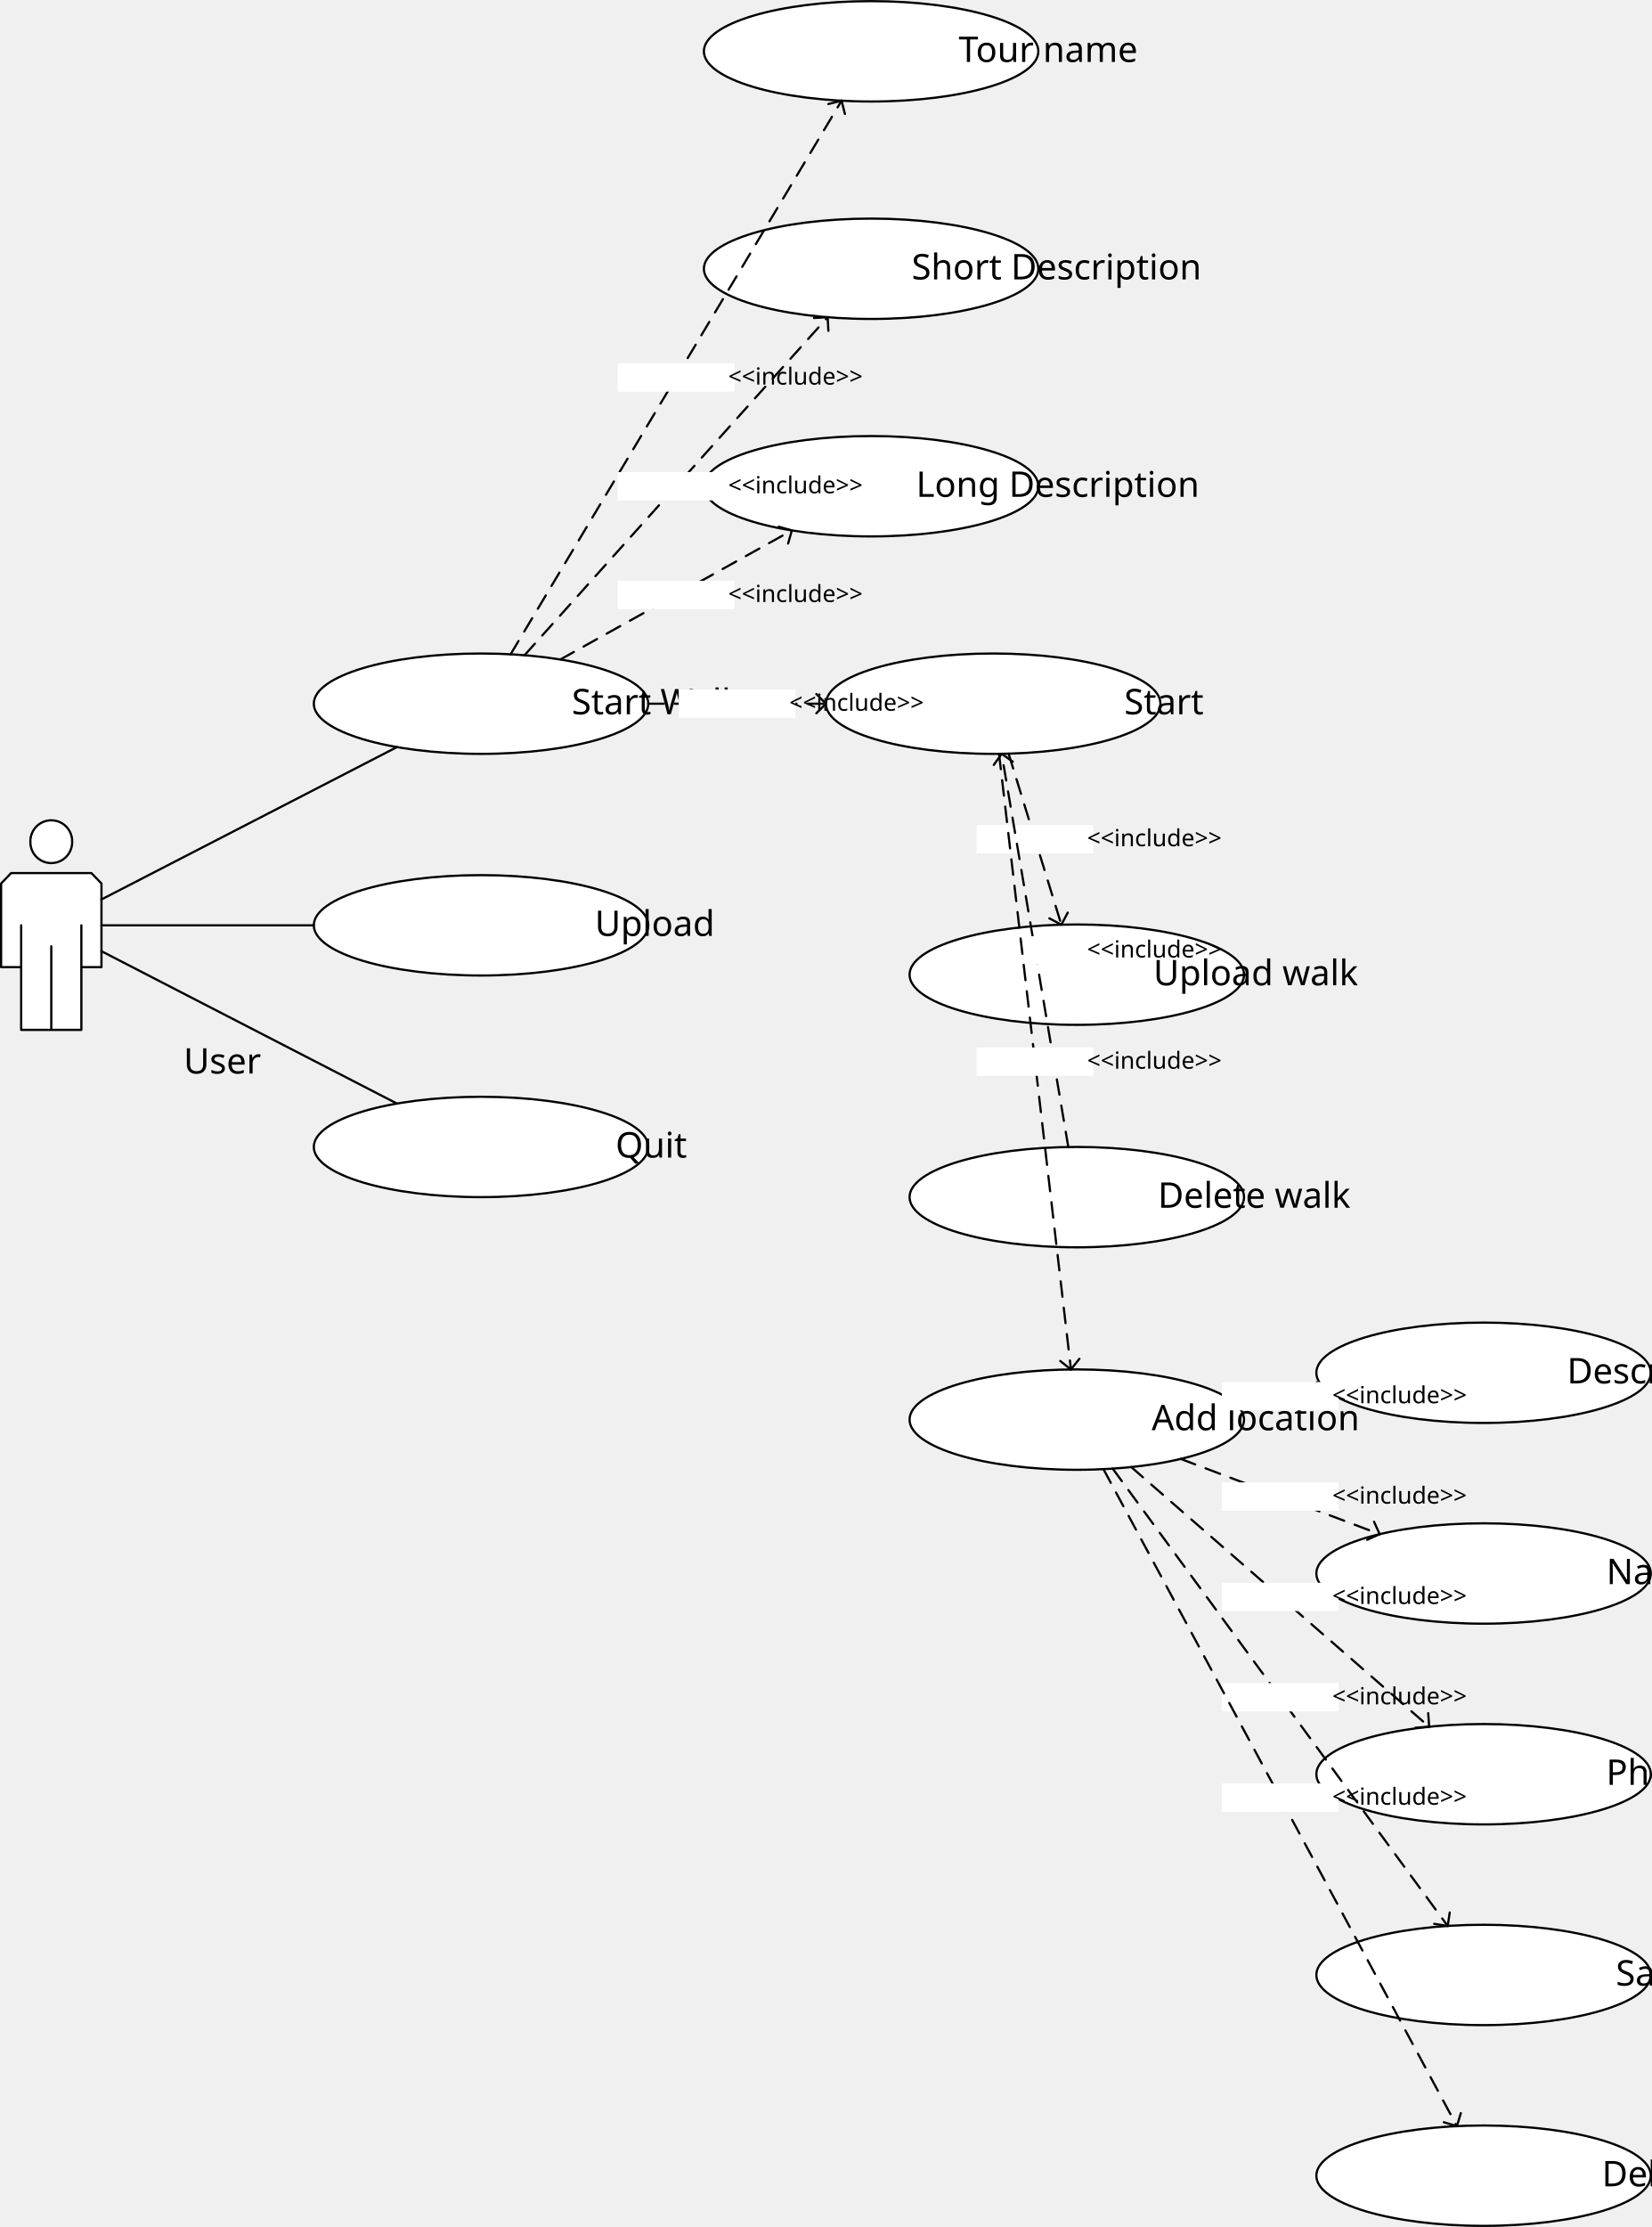
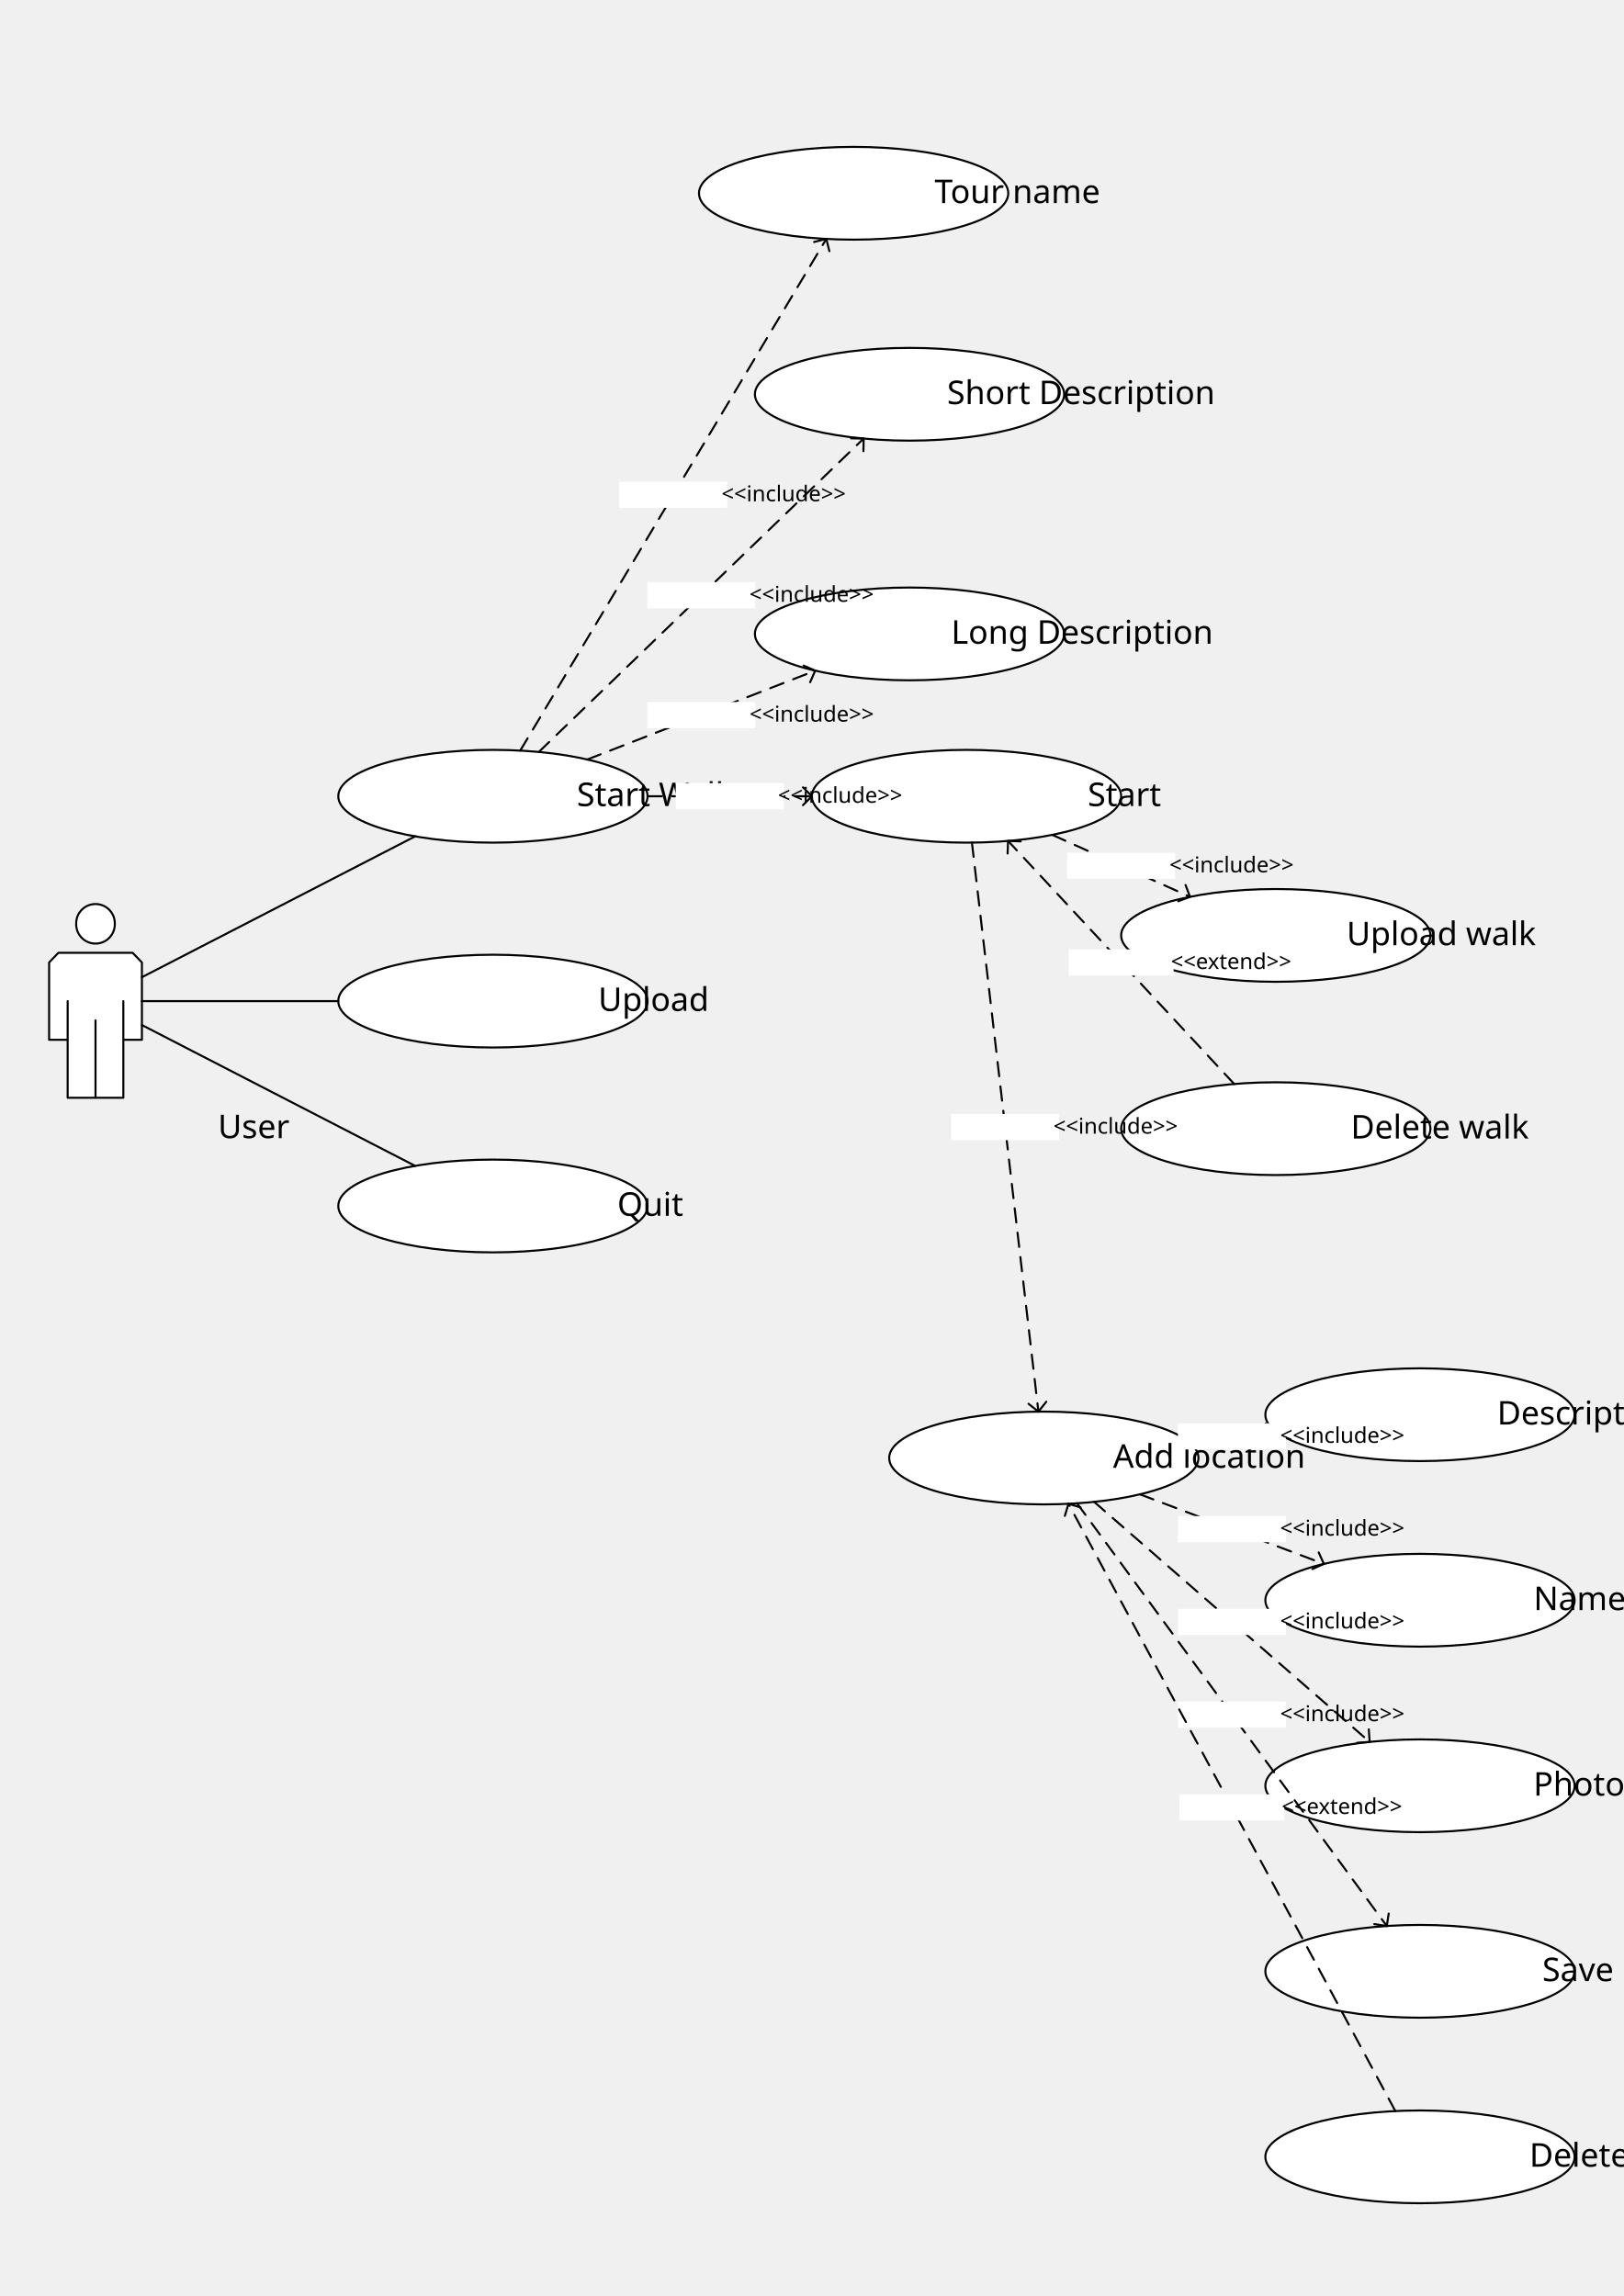
- <svg xmlns="http://www.w3.org/2000/svg" xmlns:ns1="http://schemas.microsoft.com/visio/2003/SVGExtensions/" xmlns:xlink="http://www.w3.org/1999/xlink" width="7.778in" height="10.483in" viewBox="0 0 560.026 754.766" xml:space="preserve" color-interpolation-filters="sRGB" class="st8">
-   <ns1:documentProperties ns1:langID="1033" ns1:metric="true" ns1:viewMarkup="false" />
+ <svg xmlns="http://www.w3.org/2000/svg" xmlns:ns1="http://schemas.microsoft.com/visio/2003/SVGExtensions/" xmlns:xlink="http://www.w3.org/1999/xlink" width="8.268in" height="11.693in" viewBox="0 0 595.276 841.89" xml:space="preserve" color-interpolation-filters="sRGB" class="st8">
+   <ns1:documentProperties ns1:langID="1033" ns1:metric="true" ns1:viewMarkup="false">
+     <ns1:userDefs>
+       <ns1:ud ns1:nameU="msvNoAutoConnect" ns1:prompt="" ns1:val="VT0(0):26" />
+     </ns1:userDefs>
+   </ns1:documentProperties>
  <style type="text/css">
	
		.st1 {fill:#ffffff;stroke:#000000;stroke-linecap:round;stroke-linejoin:round;stroke-width:0.75}
		.st2 {fill:#000000;font-family:Calibri;font-size:1em}
		.st3 {stroke:#000000;stroke-linecap:round;stroke-linejoin:round;stroke-width:0.75}
		.st4 {marker-end:url(#mrkr1-63);stroke:#000000;stroke-dasharray:5.25,3.75;stroke-linecap:round;stroke-linejoin:round;stroke-width:0.75}
		.st5 {fill:#000000;fill-opacity:1;stroke:#000000;stroke-opacity:1;stroke-width:0.229}
		.st6 {fill:#ffffff;stroke:none;stroke-linecap:butt;stroke-width:7.2}
		.st7 {fill:#000000;font-family:Calibri;font-size:0.667em}
		.st8 {fill:none;fill-rule:evenodd;font-size:12px;overflow:visible;stroke-linecap:square;stroke-miterlimit:3}
	
	</style>
  <defs id="Markers">
    <g id="lend1">
      <path d="M 1 -1 L 0 0 L 1 1 " style="stroke-linecap:round;stroke-linejoin:round;fill:none" />
    </g>
    <marker id="mrkr1-63" class="st5" ns1:arrowType="1" ns1:arrowSize="2" orient="auto" markerUnits="strokeWidth" overflow="visible">
      <use xlink:href="#lend1" transform="scale(-4.36,-4.36) " />
    </marker>
  </defs>
  <g ns1:mID="0" ns1:index="1" ns1:groupContext="foregroundPage">
    <ns1:pageProperties ns1:drawingScale="0.0393701" ns1:pageScale="0.0393701" ns1:drawingUnits="24" ns1:shadowOffsetX="8.50394" ns1:shadowOffsetY="-8.50394" />
    <ns1:layer ns1:name="Connector" ns1:index="0" />
-     <g id="shape1-1" ns1:mID="1" ns1:groupContext="shape" transform="translate(0.375,-405.729)">
-       <ns1:userDefs>
-         <ns1:ud ns1:nameU="visVersion" ns1:prompt="" ns1:val="VT0(15):26" />
-       </ns1:userDefs>
-       <ns1:textBlock ns1:margins="rect(4,4,4,4)" ns1:tabSpace="42.5197" />
-       <ns1:textRect cx="17.008" cy="765.968" width="33.27" height="22.404" />
-       <path d="M6.8 754.77 L6.8 719.33 L6.8 733.51 L0 733.51 L0 705.16 L3.4 701.62 L30.61 701.62 L34.02 705.16 L34.02 733.51        L27.21 733.51 L27.21 719.33 L27.21 754.77 L17.01 754.77 L17.01 726.42 L17.01 754.77 L6.8 754.77 ZM24.09        690.99 A7.087 7.087 -180 1 0 9.92 690.99 A7.087 7.087 -180 1 0 24.09 690.99 Z" class="st1" />
-       <text x="5.73" y="769.57" class="st2" ns1:langID="2057">
+     <g id="shape1-1" ns1:mID="1" ns1:groupContext="shape" transform="translate(18,-439.37)">
+       <ns1:userDefs>
+         <ns1:ud ns1:nameU="visVersion" ns1:prompt="" ns1:val="VT0(15):26" />
+       </ns1:userDefs>
+       <ns1:textBlock ns1:margins="rect(4,4,4,4)" ns1:tabSpace="42.5197" />
+       <ns1:textRect cx="17.008" cy="853.092" width="33.27" height="22.404" />
+       <path d="M6.8 841.89 L6.8 806.46 L6.8 820.63 L0 820.63 L0 792.28 L3.4 788.74 L30.61 788.74 L34.02 792.28 L34.02 820.63        L27.21 820.63 L27.21 806.46 L27.21 841.89 L17.01 841.89 L17.01 813.54 L17.01 841.89 L6.8 841.89 ZM24.09        778.11 A7.087 7.087 -180 1 0 9.92 778.11 A7.087 7.087 -180 1 0 24.09 778.11 Z" class="st1" />
+       <text x="5.73" y="856.69" class="st2" ns1:langID="2057">
        <ns1:paragraph ns1:horizAlign="1" />
        <ns1:tabList />User</text>
    </g>
-     <g id="shape2-4" ns1:mID="2" ns1:groupContext="shape" transform="translate(106.391,-499.273)">
-       <ns1:userDefs>
-         <ns1:ud ns1:nameU="visVersion" ns1:prompt="" ns1:val="VT0(15):26" />
-       </ns1:userDefs>
-       <ns1:textBlock ns1:margins="rect(4,4,4,4)" ns1:tabSpace="42.5197" />
-       <ns1:textRect cx="56.693" cy="737.758" width="113.39" height="34.016" />
-       <ellipse cx="56.693" cy="737.758" rx="56.693" ry="17.008" class="st1" />
-       <text x="31.28" y="741.36" class="st2" ns1:langID="2057">
+     <g id="shape2-4" ns1:mID="2" ns1:groupContext="shape" transform="translate(124.016,-532.913)">
+       <ns1:userDefs>
+         <ns1:ud ns1:nameU="visVersion" ns1:prompt="" ns1:val="VT0(15):26" />
+       </ns1:userDefs>
+       <ns1:textBlock ns1:margins="rect(4,4,4,4)" ns1:tabSpace="42.5197" />
+       <ns1:textRect cx="56.693" cy="824.882" width="113.39" height="34.016" />
+       <ellipse cx="56.693" cy="824.882" rx="56.693" ry="17.008" class="st1" />
+       <text x="31.28" y="828.48" class="st2" ns1:langID="2057">
        <ns1:paragraph ns1:horizAlign="1" />
        <ns1:tabList />Start Walk</text>
    </g>
-     <g id="shape3-7" ns1:mID="3" ns1:groupContext="shape" transform="translate(106.391,-424.155)">
-       <ns1:userDefs>
-         <ns1:ud ns1:nameU="visVersion" ns1:prompt="" ns1:val="VT0(15):26" />
-       </ns1:userDefs>
-       <ns1:textBlock ns1:margins="rect(4,4,4,4)" ns1:tabSpace="42.5197" />
-       <ns1:textRect cx="56.693" cy="737.758" width="113.39" height="34.016" />
-       <ellipse cx="56.693" cy="737.758" rx="56.693" ry="17.008" class="st1" />
-       <text x="39.12" y="741.36" class="st2" ns1:langID="2057">
+     <g id="shape3-7" ns1:mID="3" ns1:groupContext="shape" transform="translate(124.016,-457.795)">
+       <ns1:userDefs>
+         <ns1:ud ns1:nameU="visVersion" ns1:prompt="" ns1:val="VT0(15):26" />
+       </ns1:userDefs>
+       <ns1:textBlock ns1:margins="rect(4,4,4,4)" ns1:tabSpace="42.5197" />
+       <ns1:textRect cx="56.693" cy="824.882" width="113.39" height="34.016" />
+       <ellipse cx="56.693" cy="824.882" rx="56.693" ry="17.008" class="st1" />
+       <text x="39.12" y="828.48" class="st2" ns1:langID="2057">
        <ns1:paragraph ns1:horizAlign="1" />
        <ns1:tabList />Upload</text>
    </g>
-     <g id="shape4-10" ns1:mID="4" ns1:groupContext="shape" transform="translate(106.391,-349.036)">
-       <ns1:userDefs>
-         <ns1:ud ns1:nameU="visVersion" ns1:prompt="" ns1:val="VT0(15):26" />
-       </ns1:userDefs>
-       <ns1:textBlock ns1:margins="rect(4,4,4,4)" ns1:tabSpace="42.5197" />
-       <ns1:textRect cx="56.693" cy="737.758" width="113.39" height="34.016" />
-       <ellipse cx="56.693" cy="737.758" rx="56.693" ry="17.008" class="st1" />
-       <text x="46.12" y="741.36" class="st2" ns1:langID="2057">
+     <g id="shape4-10" ns1:mID="4" ns1:groupContext="shape" transform="translate(124.016,-382.677)">
+       <ns1:userDefs>
+         <ns1:ud ns1:nameU="visVersion" ns1:prompt="" ns1:val="VT0(15):26" />
+       </ns1:userDefs>
+       <ns1:textBlock ns1:margins="rect(4,4,4,4)" ns1:tabSpace="42.5197" />
+       <ns1:textRect cx="56.693" cy="824.882" width="113.39" height="34.016" />
+       <ellipse cx="56.693" cy="824.882" rx="56.693" ry="17.008" class="st1" />
+       <text x="46.12" y="828.48" class="st2" ns1:langID="2057">
        <ns1:paragraph ns1:horizAlign="1" />
        <ns1:tabList />Quit</text>
    </g>
-     <g id="shape5-13" ns1:mID="5" ns1:groupContext="shape" ns1:layerMember="0" transform="translate(34.3907,-449.931)">
-       <ns1:userDefs>
-         <ns1:ud ns1:nameU="visVersion" ns1:prompt="" ns1:val="VT0(15):26" />
-       </ns1:userDefs>
-       <path d="M0 754.77 L100.18 703.12" class="st3" />
-     </g>
-     <g id="shape6-16" ns1:mID="6" ns1:groupContext="shape" ns1:layerMember="0" transform="translate(34.3907,-434.076)">
-       <ns1:userDefs>
-         <ns1:ud ns1:nameU="visVersion" ns1:prompt="" ns1:val="VT0(15):26" />
-       </ns1:userDefs>
-       <path d="M0 747.68 L72 747.68" class="st3" />
-     </g>
-     <g id="shape7-19" ns1:mID="7" ns1:groupContext="shape" ns1:layerMember="0" transform="translate(34.3907,-432.394)">
-       <ns1:userDefs>
-         <ns1:ud ns1:nameU="visVersion" ns1:prompt="" ns1:val="VT0(15):26" />
-       </ns1:userDefs>
-       <path d="M0 754.77 L100.18 806.41" class="st3" />
-     </g>
-     <g id="shape8-22" ns1:mID="8" ns1:groupContext="shape" transform="translate(238.627,-720.375)">
-       <ns1:userDefs>
-         <ns1:ud ns1:nameU="visVersion" ns1:prompt="" ns1:val="VT0(15):26" />
-       </ns1:userDefs>
-       <ns1:textBlock ns1:margins="rect(4,4,4,4)" ns1:tabSpace="42.5197" />
-       <ns1:textRect cx="56.693" cy="737.758" width="113.39" height="34.016" />
-       <ellipse cx="56.693" cy="737.758" rx="56.693" ry="17.008" class="st1" />
-       <text x="30.2" y="741.36" class="st2" ns1:langID="2057">
+     <g id="shape5-13" ns1:mID="5" ns1:groupContext="shape" ns1:layerMember="0" transform="translate(52.0157,-483.572)">
+       <ns1:userDefs>
+         <ns1:ud ns1:nameU="visVersion" ns1:prompt="" ns1:val="VT0(15):26" />
+       </ns1:userDefs>
+       <path d="M0 841.89 L100.18 790.24" class="st3" />
+     </g>
+     <g id="shape6-16" ns1:mID="6" ns1:groupContext="shape" ns1:layerMember="0" transform="translate(52.0157,-467.717)">
+       <ns1:userDefs>
+         <ns1:ud ns1:nameU="visVersion" ns1:prompt="" ns1:val="VT0(15):26" />
+       </ns1:userDefs>
+       <path d="M0 834.8 L72 834.8" class="st3" />
+     </g>
+     <g id="shape7-19" ns1:mID="7" ns1:groupContext="shape" ns1:layerMember="0" transform="translate(52.0157,-466.034)">
+       <ns1:userDefs>
+         <ns1:ud ns1:nameU="visVersion" ns1:prompt="" ns1:val="VT0(15):26" />
+       </ns1:userDefs>
+       <path d="M0 841.89 L100.18 893.54" class="st3" />
+     </g>
+     <g id="shape8-22" ns1:mID="8" ns1:groupContext="shape" transform="translate(256.252,-754.016)">
+       <ns1:userDefs>
+         <ns1:ud ns1:nameU="visVersion" ns1:prompt="" ns1:val="VT0(15):26" />
+       </ns1:userDefs>
+       <ns1:textBlock ns1:margins="rect(4,4,4,4)" ns1:tabSpace="42.5197" />
+       <ns1:textRect cx="56.693" cy="824.882" width="113.39" height="34.016" />
+       <ellipse cx="56.693" cy="824.882" rx="56.693" ry="17.008" class="st1" />
+       <text x="30.2" y="828.48" class="st2" ns1:langID="2057">
        <ns1:paragraph ns1:horizAlign="1" />
        <ns1:tabList />Tour name</text>
    </g>
-     <g id="shape9-25" ns1:mID="9" ns1:groupContext="shape" transform="translate(238.627,-646.674)">
-       <ns1:userDefs>
-         <ns1:ud ns1:nameU="visVersion" ns1:prompt="" ns1:val="VT0(15):26" />
-       </ns1:userDefs>
-       <ns1:textBlock ns1:margins="rect(4,4,4,4)" ns1:tabSpace="42.5197" />
-       <ns1:textRect cx="56.693" cy="737.758" width="113.39" height="34.016" />
-       <ellipse cx="56.693" cy="737.758" rx="56.693" ry="17.008" class="st1" />
-       <text x="14.28" y="741.36" class="st2" ns1:langID="2057">
+     <g id="shape9-25" ns1:mID="9" ns1:groupContext="shape" transform="translate(276.751,-680.315)">
+       <ns1:userDefs>
+         <ns1:ud ns1:nameU="visVersion" ns1:prompt="" ns1:val="VT0(15):26" />
+       </ns1:userDefs>
+       <ns1:textBlock ns1:margins="rect(4,4,4,4)" ns1:tabSpace="42.5197" />
+       <ns1:textRect cx="56.693" cy="824.882" width="113.39" height="34.016" />
+       <ellipse cx="56.693" cy="824.882" rx="56.693" ry="17.008" class="st1" />
+       <text x="14.28" y="828.48" class="st2" ns1:langID="2057">
        <ns1:paragraph ns1:horizAlign="1" />
        <ns1:tabList />Short Description</text>
    </g>
-     <g id="shape10-28" ns1:mID="10" ns1:groupContext="shape" transform="translate(238.627,-572.973)">
-       <ns1:userDefs>
-         <ns1:ud ns1:nameU="visVersion" ns1:prompt="" ns1:val="VT0(15):26" />
-       </ns1:userDefs>
-       <ns1:textBlock ns1:margins="rect(4,4,4,4)" ns1:tabSpace="42.5197" />
-       <ns1:textRect cx="56.693" cy="737.758" width="113.39" height="34.016" />
-       <ellipse cx="56.693" cy="737.758" rx="56.693" ry="17.008" class="st1" />
-       <text x="15.79" y="741.36" class="st2" ns1:langID="2057">
+     <g id="shape10-28" ns1:mID="10" ns1:groupContext="shape" transform="translate(276.751,-592.441)">
+       <ns1:userDefs>
+         <ns1:ud ns1:nameU="visVersion" ns1:prompt="" ns1:val="VT0(15):26" />
+       </ns1:userDefs>
+       <ns1:textBlock ns1:margins="rect(4,4,4,4)" ns1:tabSpace="42.5197" />
+       <ns1:textRect cx="56.693" cy="824.882" width="113.39" height="34.016" />
+       <ellipse cx="56.693" cy="824.882" rx="56.693" ry="17.008" class="st1" />
+       <text x="15.79" y="828.48" class="st2" ns1:langID="2057">
        <ns1:paragraph ns1:horizAlign="1" />
        <ns1:tabList />Long Description</text>
    </g>
-     <g id="shape11-31" ns1:mID="11" ns1:groupContext="shape" transform="translate(280.013,-499.273)">
-       <ns1:userDefs>
-         <ns1:ud ns1:nameU="visVersion" ns1:prompt="" ns1:val="VT0(15):26" />
-       </ns1:userDefs>
-       <ns1:textBlock ns1:margins="rect(4,4,4,4)" ns1:tabSpace="42.5197" />
-       <ns1:textRect cx="56.693" cy="737.758" width="113.39" height="34.016" />
-       <ellipse cx="56.693" cy="737.758" rx="56.693" ry="17.008" class="st1" />
-       <text x="44.95" y="741.36" class="st2" ns1:langID="2057">
+     <g id="shape11-31" ns1:mID="11" ns1:groupContext="shape" transform="translate(297.638,-532.913)">
+       <ns1:userDefs>
+         <ns1:ud ns1:nameU="visVersion" ns1:prompt="" ns1:val="VT0(15):26" />
+       </ns1:userDefs>
+       <ns1:textBlock ns1:margins="rect(4,4,4,4)" ns1:tabSpace="42.5197" />
+       <ns1:textRect cx="56.693" cy="824.882" width="113.39" height="34.016" />
+       <ellipse cx="56.693" cy="824.882" rx="56.693" ry="17.008" class="st1" />
+       <text x="44.95" y="828.48" class="st2" ns1:langID="2057">
        <ns1:paragraph ns1:horizAlign="1" />
        <ns1:tabList />Start</text>
    </g>
-     <g id="shape12-34" ns1:mID="12" ns1:groupContext="shape" transform="translate(308.359,-407.43)">
-       <ns1:userDefs>
-         <ns1:ud ns1:nameU="visVersion" ns1:prompt="" ns1:val="VT0(15):26" />
-       </ns1:userDefs>
-       <ns1:textBlock ns1:margins="rect(4,4,4,4)" ns1:tabSpace="42.5197" />
-       <ns1:textRect cx="56.693" cy="737.758" width="113.39" height="34.016" />
-       <ellipse cx="56.693" cy="737.758" rx="56.693" ry="17.008" class="st1" />
-       <text x="26.5" y="741.36" class="st2" ns1:langID="2057">
+     <g id="shape12-34" ns1:mID="12" ns1:groupContext="shape" transform="translate(411.024,-481.89)">
+       <ns1:userDefs>
+         <ns1:ud ns1:nameU="visVersion" ns1:prompt="" ns1:val="VT0(15):26" />
+       </ns1:userDefs>
+       <ns1:textBlock ns1:margins="rect(4,4,4,4)" ns1:tabSpace="42.5197" />
+       <ns1:textRect cx="56.693" cy="824.882" width="113.39" height="34.016" />
+       <ellipse cx="56.693" cy="824.882" rx="56.693" ry="17.008" class="st1" />
+       <text x="26.5" y="828.48" class="st2" ns1:langID="2057">
        <ns1:paragraph ns1:horizAlign="1" />
        <ns1:tabList />Upload walk</text>
    </g>
-     <g id="shape13-37" ns1:mID="13" ns1:groupContext="shape" transform="translate(308.359,-332.029)">
-       <ns1:userDefs>
-         <ns1:ud ns1:nameU="visVersion" ns1:prompt="" ns1:val="VT0(15):26" />
-       </ns1:userDefs>
-       <ns1:textBlock ns1:margins="rect(4,4,4,4)" ns1:tabSpace="42.5197" />
-       <ns1:textRect cx="56.693" cy="737.758" width="113.39" height="34.016" />
-       <ellipse cx="56.693" cy="737.758" rx="56.693" ry="17.008" class="st1" />
-       <text x="28.03" y="741.36" class="st2" ns1:langID="2057">
+     <g id="shape13-37" ns1:mID="13" ns1:groupContext="shape" transform="translate(411.024,-411.024)">
+       <ns1:userDefs>
+         <ns1:ud ns1:nameU="visVersion" ns1:prompt="" ns1:val="VT0(15):26" />
+       </ns1:userDefs>
+       <ns1:textBlock ns1:margins="rect(4,4,4,4)" ns1:tabSpace="42.5197" />
+       <ns1:textRect cx="56.693" cy="824.882" width="113.39" height="34.016" />
+       <ellipse cx="56.693" cy="824.882" rx="56.693" ry="17.008" class="st1" />
+       <text x="28.03" y="828.48" class="st2" ns1:langID="2057">
        <ns1:paragraph ns1:horizAlign="1" />
        <ns1:tabList />Delete walk</text>
    </g>
-     <g id="shape14-40" ns1:mID="14" ns1:groupContext="shape" transform="translate(308.359,-256.627)">
-       <ns1:userDefs>
-         <ns1:ud ns1:nameU="visVersion" ns1:prompt="" ns1:val="VT0(15):26" />
-       </ns1:userDefs>
-       <ns1:textBlock ns1:margins="rect(4,4,4,4)" ns1:tabSpace="42.5197" />
-       <ns1:textRect cx="56.693" cy="737.758" width="113.39" height="34.016" />
-       <ellipse cx="56.693" cy="737.758" rx="56.693" ry="17.008" class="st1" />
-       <text x="25.9" y="741.36" class="st2" ns1:langID="2057">
+     <g id="shape14-40" ns1:mID="14" ns1:groupContext="shape" transform="translate(325.984,-290.268)">
+       <ns1:userDefs>
+         <ns1:ud ns1:nameU="visVersion" ns1:prompt="" ns1:val="VT0(15):26" />
+       </ns1:userDefs>
+       <ns1:textBlock ns1:margins="rect(4,4,4,4)" ns1:tabSpace="42.5197" />
+       <ns1:textRect cx="56.693" cy="824.882" width="113.39" height="34.016" />
+       <ellipse cx="56.693" cy="824.882" rx="56.693" ry="17.008" class="st1" />
+       <text x="25.9" y="828.48" class="st2" ns1:langID="2057">
        <ns1:paragraph ns1:horizAlign="1" />
        <ns1:tabList />Add location</text>
    </g>
-     <g id="shape15-43" ns1:mID="15" ns1:groupContext="shape" transform="translate(446.265,-204.469)">
-       <ns1:userDefs>
-         <ns1:ud ns1:nameU="visVersion" ns1:prompt="" ns1:val="VT0(15):26" />
-       </ns1:userDefs>
-       <ns1:textBlock ns1:margins="rect(4,4,4,4)" ns1:tabSpace="42.5197" />
-       <ns1:textRect cx="56.693" cy="737.758" width="113.39" height="34.016" />
-       <ellipse cx="56.693" cy="737.758" rx="56.693" ry="17.008" class="st1" />
-       <text x="42.17" y="741.36" class="st2" ns1:langID="2057">
+     <g id="shape15-43" ns1:mID="15" ns1:groupContext="shape" transform="translate(463.89,-238.11)">
+       <ns1:userDefs>
+         <ns1:ud ns1:nameU="visVersion" ns1:prompt="" ns1:val="VT0(15):26" />
+       </ns1:userDefs>
+       <ns1:textBlock ns1:margins="rect(4,4,4,4)" ns1:tabSpace="42.5197" />
+       <ns1:textRect cx="56.693" cy="824.882" width="113.39" height="34.016" />
+       <ellipse cx="56.693" cy="824.882" rx="56.693" ry="17.008" class="st1" />
+       <text x="42.17" y="828.48" class="st2" ns1:langID="2057">
        <ns1:paragraph ns1:horizAlign="1" />
        <ns1:tabList />Name</text>
    </g>
-     <g id="shape16-46" ns1:mID="16" ns1:groupContext="shape" transform="translate(446.265,-136.438)">
-       <ns1:userDefs>
-         <ns1:ud ns1:nameU="visVersion" ns1:prompt="" ns1:val="VT0(15):26" />
-       </ns1:userDefs>
-       <ns1:textBlock ns1:margins="rect(4,4,4,4)" ns1:tabSpace="42.5197" />
-       <ns1:textRect cx="56.693" cy="737.758" width="113.39" height="34.016" />
-       <ellipse cx="56.693" cy="737.758" rx="56.693" ry="17.008" class="st1" />
-       <text x="42.1" y="741.36" class="st2" ns1:langID="2057">
+     <g id="shape16-46" ns1:mID="16" ns1:groupContext="shape" transform="translate(463.89,-170.079)">
+       <ns1:userDefs>
+         <ns1:ud ns1:nameU="visVersion" ns1:prompt="" ns1:val="VT0(15):26" />
+       </ns1:userDefs>
+       <ns1:textBlock ns1:margins="rect(4,4,4,4)" ns1:tabSpace="42.5197" />
+       <ns1:textRect cx="56.693" cy="824.882" width="113.39" height="34.016" />
+       <ellipse cx="56.693" cy="824.882" rx="56.693" ry="17.008" class="st1" />
+       <text x="42.1" y="828.48" class="st2" ns1:langID="2057">
        <ns1:paragraph ns1:horizAlign="1" />
        <ns1:tabList />Photo</text>
    </g>
-     <g id="shape17-49" ns1:mID="17" ns1:groupContext="shape" transform="translate(446.265,-68.4065)">
-       <ns1:userDefs>
-         <ns1:ud ns1:nameU="visVersion" ns1:prompt="" ns1:val="VT0(15):26" />
-       </ns1:userDefs>
-       <ns1:textBlock ns1:margins="rect(4,4,4,4)" ns1:tabSpace="42.5197" />
-       <ns1:textRect cx="56.693" cy="737.758" width="113.39" height="34.016" />
-       <ellipse cx="56.693" cy="737.758" rx="56.693" ry="17.008" class="st1" />
-       <text x="45.37" y="741.36" class="st2" ns1:langID="2057">
+     <g id="shape17-49" ns1:mID="17" ns1:groupContext="shape" transform="translate(463.89,-102.047)">
+       <ns1:userDefs>
+         <ns1:ud ns1:nameU="visVersion" ns1:prompt="" ns1:val="VT0(15):26" />
+       </ns1:userDefs>
+       <ns1:textBlock ns1:margins="rect(4,4,4,4)" ns1:tabSpace="42.5197" />
+       <ns1:textRect cx="56.693" cy="824.882" width="113.39" height="34.016" />
+       <ellipse cx="56.693" cy="824.882" rx="56.693" ry="17.008" class="st1" />
+       <text x="45.37" y="828.48" class="st2" ns1:langID="2057">
        <ns1:paragraph ns1:horizAlign="1" />
        <ns1:tabList />Save</text>
    </g>
-     <g id="shape18-52" ns1:mID="18" ns1:groupContext="shape" transform="translate(446.265,-0.375)">
-       <ns1:userDefs>
-         <ns1:ud ns1:nameU="visVersion" ns1:prompt="" ns1:val="VT0(15):26" />
-       </ns1:userDefs>
-       <ns1:textBlock ns1:margins="rect(4,4,4,4)" ns1:tabSpace="42.5197" />
-       <ns1:textRect cx="56.693" cy="737.758" width="113.39" height="34.016" />
-       <ellipse cx="56.693" cy="737.758" rx="56.693" ry="17.008" class="st1" />
-       <text x="40.66" y="741.36" class="st2" ns1:langID="2057">
+     <g id="shape18-52" ns1:mID="18" ns1:groupContext="shape" transform="translate(463.89,-34.0157)">
+       <ns1:userDefs>
+         <ns1:ud ns1:nameU="visVersion" ns1:prompt="" ns1:val="VT0(15):26" />
+       </ns1:userDefs>
+       <ns1:textBlock ns1:margins="rect(4,4,4,4)" ns1:tabSpace="42.5197" />
+       <ns1:textRect cx="56.693" cy="824.882" width="113.39" height="34.016" />
+       <ellipse cx="56.693" cy="824.882" rx="56.693" ry="17.008" class="st1" />
+       <text x="40.66" y="828.48" class="st2" ns1:langID="2057">
        <ns1:paragraph ns1:horizAlign="1" />
        <ns1:tabList />Delete</text>
    </g>
-     <g id="shape19-55" ns1:mID="19" ns1:groupContext="shape" transform="translate(446.265,-272.501)">
-       <ns1:userDefs>
-         <ns1:ud ns1:nameU="visVersion" ns1:prompt="" ns1:val="VT0(15):26" />
-       </ns1:userDefs>
-       <ns1:textBlock ns1:margins="rect(4,4,4,4)" ns1:tabSpace="42.5197" />
-       <ns1:textRect cx="56.693" cy="737.758" width="113.39" height="34.016" />
-       <ellipse cx="56.693" cy="737.758" rx="56.693" ry="17.008" class="st1" />
-       <text x="28.81" y="741.36" class="st2" ns1:langID="2057">
+     <g id="shape19-55" ns1:mID="19" ns1:groupContext="shape" transform="translate(463.89,-306.142)">
+       <ns1:userDefs>
+         <ns1:ud ns1:nameU="visVersion" ns1:prompt="" ns1:val="VT0(15):26" />
+       </ns1:userDefs>
+       <ns1:textBlock ns1:margins="rect(4,4,4,4)" ns1:tabSpace="42.5197" />
+       <ns1:textRect cx="56.693" cy="824.882" width="113.39" height="34.016" />
+       <ellipse cx="56.693" cy="824.882" rx="56.693" ry="17.008" class="st1" />
+       <text x="28.81" y="828.48" class="st2" ns1:langID="2057">
        <ns1:paragraph ns1:horizAlign="1" />
        <ns1:tabList />Description</text>
    </g>
-     <g id="shape21-58" ns1:mID="21" ns1:groupContext="shape" ns1:layerMember="0" transform="translate(173.096,-533.021)">
-       <ns1:userDefs>
-         <ns1:ud ns1:nameU="visVersion" ns1:prompt="" ns1:val="VT0(15):26" />
-       </ns1:userDefs>
-       <ns1:textBlock ns1:margins="rect(4,4,4,4)" ns1:tabSpace="42.5197" />
-       <ns1:textRect cx="56.106" cy="660.955" width="49.4" height="17.604" />
-       <path d="M0 754.77 L112.21 567.14" class="st4" />
-       <rect ns1:rectContext="textBkgnd" x="36.315" y="656.155" width="39.582" height="9.6" class="st6" />
-       <text x="36.32" y="663.36" class="st7" ns1:langID="1033">
-         <ns1:paragraph ns1:horizAlign="1" />
-         <ns1:tabList />&lt;&lt;include&gt;&gt;</text>
-     </g>
-     <g id="shape24-66" ns1:mID="24" ns1:groupContext="shape" ns1:layerMember="0" transform="translate(177.817,-532.704)">
-       <ns1:userDefs>
-         <ns1:ud ns1:nameU="visVersion" ns1:prompt="" ns1:val="VT0(15):26" />
-       </ns1:userDefs>
-       <ns1:textBlock ns1:margins="rect(4,4,4,4)" ns1:tabSpace="42.5197" />
-       <ns1:textRect cx="51.384" cy="697.488" width="49.4" height="17.604" />
-       <path d="M0 754.77 L102.77 640.21" class="st4" />
-       <rect ns1:rectContext="textBkgnd" x="31.594" y="692.689" width="39.582" height="9.6" class="st6" />
-       <text x="31.59" y="699.89" class="st7" ns1:langID="1033">
-         <ns1:paragraph ns1:horizAlign="1" />
-         <ns1:tabList />&lt;&lt;include&gt;&gt;</text>
-     </g>
-     <g id="shape25-73" ns1:mID="25" ns1:groupContext="shape" ns1:layerMember="0" transform="translate(189.954,-531.257)">
-       <ns1:userDefs>
-         <ns1:ud ns1:nameU="visVersion" ns1:prompt="" ns1:val="VT0(15):26" />
-       </ns1:userDefs>
-       <ns1:textBlock ns1:margins="rect(4,4,4,4)" ns1:tabSpace="42.5197" />
-       <ns1:textRect cx="39.248" cy="732.891" width="49.4" height="17.604" />
-       <path d="M0 754.77 L78.49 711.02" class="st4" />
-       <rect ns1:rectContext="textBkgnd" x="19.457" y="728.092" width="39.582" height="9.6" class="st6" />
-       <text x="19.46" y="735.29" class="st7" ns1:langID="1033">
-         <ns1:paragraph ns1:horizAlign="1" />
-         <ns1:tabList />&lt;&lt;include&gt;&gt;</text>
-     </g>
-     <g id="shape26-80" ns1:mID="26" ns1:groupContext="shape" ns1:layerMember="0" transform="translate(219.777,-509.194)">
-       <ns1:userDefs>
-         <ns1:ud ns1:nameU="visVersion" ns1:prompt="" ns1:val="VT0(15):26" />
-       </ns1:userDefs>
-       <ns1:textBlock ns1:margins="rect(4,4,4,4)" ns1:tabSpace="42.5197" />
-       <ns1:textRect cx="30.118" cy="747.679" width="49.4" height="17.604" />
-       <path d="M0 747.68 L60.24 747.68" class="st4" />
-       <rect ns1:rectContext="textBkgnd" x="10.327" y="742.879" width="39.582" height="9.6" class="st6" />
-       <text x="10.33" y="750.08" class="st7" ns1:langID="1033">
-         <ns1:paragraph ns1:horizAlign="1" />
-         <ns1:tabList />&lt;&lt;include&gt;&gt;</text>
-     </g>
-     <g id="shape27-87" ns1:mID="27" ns1:groupContext="shape" ns1:layerMember="0" transform="translate(341.933,-499.345)">
-       <ns1:userDefs>
-         <ns1:ud ns1:nameU="visVersion" ns1:prompt="" ns1:val="VT0(15):26" />
-       </ns1:userDefs>
-       <ns1:textBlock ns1:margins="rect(4,4,4,4)" ns1:tabSpace="42.5197" />
-       <ns1:textRect cx="8.946" cy="783.752" width="49.4" height="17.604" />
-       <path d="M0 754.77 L17.89 812.74" class="st4" />
-       <rect ns1:rectContext="textBkgnd" x="-10.845" y="778.952" width="39.582" height="9.6" class="st6" />
-       <text x="-10.84" y="786.15" class="st7" ns1:langID="1033">
-         <ns1:paragraph ns1:horizAlign="1" />
-         <ns1:tabList />&lt;&lt;include&gt;&gt;</text>
-     </g>
-     <g id="shape28-94" ns1:mID="28" ns1:groupContext="shape" ns1:layerMember="0" transform="translate(362.173,-366.022)">
-       <ns1:userDefs>
-         <ns1:ud ns1:nameU="visVersion" ns1:prompt="" ns1:val="VT0(15):26" />
-       </ns1:userDefs>
-       <ns1:textBlock ns1:margins="rect(4,4,4,4)" ns1:tabSpace="42.5197" />
-       <ns1:textRect cx="-11.294" cy="688.13" width="49.4" height="17.604" />
-       <path d="M0 754.77 L-22.59 621.49" class="st4" />
-       <rect ns1:rectContext="textBkgnd" x="-31.085" y="683.33" width="39.582" height="9.6" class="st6" />
-       <text x="-31.09" y="690.53" class="st7" ns1:langID="1033">
-         <ns1:paragraph ns1:horizAlign="1" />
-         <ns1:tabList />&lt;&lt;include&gt;&gt;</text>
-     </g>
-     <g id="shape29-101" ns1:mID="29" ns1:groupContext="shape" ns1:layerMember="0" transform="translate(338.691,-499.283)">
-       <ns1:userDefs>
-         <ns1:ud ns1:nameU="visVersion" ns1:prompt="" ns1:val="VT0(15):26" />
-       </ns1:userDefs>
-       <ns1:textBlock ns1:margins="rect(4,4,4,4)" ns1:tabSpace="42.5197" />
-       <ns1:textRect cx="12.188" cy="859.091" width="49.4" height="17.604" />
-       <path d="M0 754.77 L24.38 963.42" class="st4" />
-       <rect ns1:rectContext="textBkgnd" x="-7.603" y="854.291" width="39.582" height="9.6" class="st6" />
-       <text x="-7.6" y="861.49" class="st7" ns1:langID="1033">
-         <ns1:paragraph ns1:horizAlign="1" />
-         <ns1:tabList />&lt;&lt;include&gt;&gt;</text>
-     </g>
-     <g id="shape30-108" ns1:mID="30" ns1:groupContext="shape" ns1:layerMember="0" transform="translate(417.983,-274.485)">
-       <ns1:userDefs>
-         <ns1:ud ns1:nameU="visVersion" ns1:prompt="" ns1:val="VT0(15):26" />
-       </ns1:userDefs>
-       <ns1:textBlock ns1:margins="rect(4,4,4,4)" ns1:tabSpace="42.5197" />
-       <ns1:textRect cx="16.022" cy="747.679" width="49.4" height="17.604" />
-       <path d="M0 749.52 L32.04 745.83" class="st4" />
-       <rect ns1:rectContext="textBkgnd" x="-3.768" y="742.879" width="39.582" height="9.6" class="st6" />
-       <text x="-3.77" y="750.08" class="st7" ns1:langID="1033">
-         <ns1:paragraph ns1:horizAlign="1" />
-         <ns1:tabList />&lt;&lt;include&gt;&gt;</text>
-     </g>
-     <g id="shape31-115" ns1:mID="31" ns1:groupContext="shape" ns1:layerMember="0" transform="translate(400.284,-260.31)">
-       <ns1:userDefs>
-         <ns1:ud ns1:nameU="visVersion" ns1:prompt="" ns1:val="VT0(15):26" />
-       </ns1:userDefs>
-       <ns1:textBlock ns1:margins="rect(4,4,4,4)" ns1:tabSpace="42.5197" />
-       <ns1:textRect cx="33.721" cy="767.52" width="49.4" height="17.604" />
-       <path d="M0 754.77 L67.44 780.27" class="st4" />
-       <rect ns1:rectContext="textBkgnd" x="13.931" y="762.72" width="39.582" height="9.6" class="st6" />
-       <text x="13.93" y="769.92" class="st7" ns1:langID="1033">
-         <ns1:paragraph ns1:horizAlign="1" />
-         <ns1:tabList />&lt;&lt;include&gt;&gt;</text>
-     </g>
-     <g id="shape32-122" ns1:mID="32" ns1:groupContext="shape" ns1:layerMember="0" transform="translate(383.504,-257.553)">
-       <ns1:userDefs>
-         <ns1:ud ns1:nameU="visVersion" ns1:prompt="" ns1:val="VT0(15):26" />
-       </ns1:userDefs>
-       <ns1:textBlock ns1:margins="rect(4,4,4,4)" ns1:tabSpace="42.5197" />
-       <ns1:textRect cx="50.5" cy="798.778" width="49.4" height="17.604" />
-       <path d="M0 754.77 L101 842.79" class="st4" />
-       <rect ns1:rectContext="textBkgnd" x="30.71" y="793.979" width="39.582" height="9.6" class="st6" />
-       <text x="30.71" y="801.18" class="st7" ns1:langID="1033">
-         <ns1:paragraph ns1:horizAlign="1" />
-         <ns1:tabList />&lt;&lt;include&gt;&gt;</text>
-     </g>
-     <g id="shape33-129" ns1:mID="33" ns1:groupContext="shape" ns1:layerMember="0" transform="translate(377.223,-257.024)">
-       <ns1:userDefs>
-         <ns1:ud ns1:nameU="visVersion" ns1:prompt="" ns1:val="VT0(15):26" />
-       </ns1:userDefs>
-       <ns1:textBlock ns1:margins="rect(4,4,4,4)" ns1:tabSpace="42.5197" />
-       <ns1:textRect cx="56.782" cy="832.265" width="49.4" height="17.604" />
-       <path d="M0 754.77 L113.56 909.76" class="st4" />
-       <rect ns1:rectContext="textBkgnd" x="36.991" y="827.465" width="39.582" height="9.6" class="st6" />
-       <text x="36.99" y="834.66" class="st7" ns1:langID="1033">
-         <ns1:paragraph ns1:horizAlign="1" />
-         <ns1:tabList />&lt;&lt;include&gt;&gt;</text>
-     </g>
-     <g id="shape34-136" ns1:mID="34" ns1:groupContext="shape" ns1:layerMember="0" transform="translate(374.088,-256.844)">
-       <ns1:userDefs>
-         <ns1:ud ns1:nameU="visVersion" ns1:prompt="" ns1:val="VT0(15):26" />
-       </ns1:userDefs>
-       <ns1:textBlock ns1:margins="rect(4,4,4,4)" ns1:tabSpace="42.5197" />
-       <ns1:textRect cx="59.917" cy="866.101" width="49.4" height="17.604" />
-       <path d="M0 754.77 L119.83 977.44" class="st4" />
-       <rect ns1:rectContext="textBkgnd" x="40.126" y="861.302" width="39.582" height="9.6" class="st6" />
-       <text x="40.13" y="868.5" class="st7" ns1:langID="1033">
-         <ns1:paragraph ns1:horizAlign="1" />
-         <ns1:tabList />&lt;&lt;include&gt;&gt;</text>
+     <g id="shape21-58" ns1:mID="21" ns1:groupContext="shape" ns1:layerMember="0" transform="translate(190.721,-566.662)">
+       <ns1:userDefs>
+         <ns1:ud ns1:nameU="visVersion" ns1:prompt="" ns1:val="VT0(15):26" />
+       </ns1:userDefs>
+       <ns1:textBlock ns1:margins="rect(4,4,4,4)" ns1:tabSpace="42.5197" />
+       <ns1:textRect cx="56.106" cy="748.079" width="49.4" height="17.604" />
+       <path d="M0 841.89 L112.21 654.27" class="st4" />
+       <rect ns1:rectContext="textBkgnd" x="36.315" y="743.279" width="39.582" height="9.6" class="st6" />
+       <text x="36.32" y="750.48" class="st7" ns1:langID="1033">
+         <ns1:paragraph ns1:horizAlign="1" />
+         <ns1:tabList />&lt;&lt;include&gt;&gt;</text>
+     </g>
+     <g id="shape24-66" ns1:mID="24" ns1:groupContext="shape" ns1:layerMember="0" transform="translate(197.538,-566.163)">
+       <ns1:userDefs>
+         <ns1:ud ns1:nameU="visVersion" ns1:prompt="" ns1:val="VT0(15):26" />
+       </ns1:userDefs>
+       <ns1:textBlock ns1:margins="rect(4,4,4,4)" ns1:tabSpace="42.5197" />
+       <ns1:textRect cx="59.539" cy="784.43" width="49.4" height="17.604" />
+       <path d="M0 841.89 L119.08 726.97" class="st4" />
+       <rect ns1:rectContext="textBkgnd" x="39.748" y="779.631" width="39.582" height="9.6" class="st6" />
+       <text x="39.75" y="786.83" class="st7" ns1:langID="1033">
+         <ns1:paragraph ns1:horizAlign="1" />
+         <ns1:tabList />&lt;&lt;include&gt;&gt;</text>
+     </g>
+     <g id="shape25-73" ns1:mID="25" ns1:groupContext="shape" ns1:layerMember="0" transform="translate(215.289,-563.399)">
+       <ns1:userDefs>
+         <ns1:ud ns1:nameU="visVersion" ns1:prompt="" ns1:val="VT0(15):26" />
+       </ns1:userDefs>
+       <ns1:textBlock ns1:margins="rect(4,4,4,4)" ns1:tabSpace="42.5197" />
+       <ns1:textRect cx="41.787" cy="825.604" width="49.4" height="17.604" />
+       <path d="M0 841.89 L83.57 809.32" class="st4" />
+       <rect ns1:rectContext="textBkgnd" x="21.996" y="820.804" width="39.582" height="9.6" class="st6" />
+       <text x="22" y="828" class="st7" ns1:langID="1033">
+         <ns1:paragraph ns1:horizAlign="1" />
+         <ns1:tabList />&lt;&lt;include&gt;&gt;</text>
+     </g>
+     <g id="shape26-80" ns1:mID="26" ns1:groupContext="shape" ns1:layerMember="0" transform="translate(237.402,-542.835)">
+       <ns1:userDefs>
+         <ns1:ud ns1:nameU="visVersion" ns1:prompt="" ns1:val="VT0(15):26" />
+       </ns1:userDefs>
+       <ns1:textBlock ns1:margins="rect(4,4,4,4)" ns1:tabSpace="42.5197" />
+       <ns1:textRect cx="30.118" cy="834.803" width="49.4" height="17.604" />
+       <path d="M0 834.8 L60.24 834.8" class="st4" />
+       <rect ns1:rectContext="textBkgnd" x="10.327" y="830.003" width="39.582" height="9.6" class="st6" />
+       <text x="10.33" y="837.2" class="st7" ns1:langID="1033">
+         <ns1:paragraph ns1:horizAlign="1" />
+         <ns1:tabList />&lt;&lt;include&gt;&gt;</text>
+     </g>
+     <g id="shape27-87" ns1:mID="27" ns1:groupContext="shape" ns1:layerMember="0" transform="translate(385.778,-535.77)">
+       <ns1:userDefs>
+         <ns1:ud ns1:nameU="visVersion" ns1:prompt="" ns1:val="VT0(15):26" />
+       </ns1:userDefs>
+       <ns1:textBlock ns1:margins="rect(4,4,4,4)" ns1:tabSpace="42.5197" />
+       <ns1:textRect cx="25.245" cy="853.25" width="49.4" height="17.604" />
+       <path d="M0 841.89 L50.49 864.61" class="st4" />
+       <rect ns1:rectContext="textBkgnd" x="5.455" y="848.45" width="39.582" height="9.6" class="st6" />
+       <text x="5.45" y="855.65" class="st7" ns1:langID="1033">
+         <ns1:paragraph ns1:horizAlign="1" />
+         <ns1:tabList />&lt;&lt;include&gt;&gt;</text>
+     </g>
+     <g id="shape29-94" ns1:mID="29" ns1:groupContext="shape" ns1:layerMember="0" transform="translate(356.316,-532.924)">
+       <ns1:userDefs>
+         <ns1:ud ns1:nameU="visVersion" ns1:prompt="" ns1:val="VT0(15):26" />
+       </ns1:userDefs>
+       <ns1:textBlock ns1:margins="rect(4,4,4,4)" ns1:tabSpace="42.5197" />
+       <ns1:textRect cx="12.188" cy="946.215" width="49.4" height="17.604" />
+       <path d="M0 841.89 L24.38 1050.54" class="st4" />
+       <rect ns1:rectContext="textBkgnd" x="-7.603" y="941.415" width="39.582" height="9.6" class="st6" />
+       <text x="-7.6" y="948.62" class="st7" ns1:langID="1033">
+         <ns1:paragraph ns1:horizAlign="1" />
+         <ns1:tabList />&lt;&lt;include&gt;&gt;</text>
+     </g>
+     <g id="shape30-101" ns1:mID="30" ns1:groupContext="shape" ns1:layerMember="0" transform="translate(435.608,-308.126)">
+       <ns1:userDefs>
+         <ns1:ud ns1:nameU="visVersion" ns1:prompt="" ns1:val="VT0(15):26" />
+       </ns1:userDefs>
+       <ns1:textBlock ns1:margins="rect(4,4,4,4)" ns1:tabSpace="42.5197" />
+       <ns1:textRect cx="16.022" cy="834.803" width="49.4" height="17.604" />
+       <path d="M0 836.65 L32.04 832.96" class="st4" />
+       <rect ns1:rectContext="textBkgnd" x="-3.768" y="830.003" width="39.582" height="9.6" class="st6" />
+       <text x="-3.77" y="837.2" class="st7" ns1:langID="1033">
+         <ns1:paragraph ns1:horizAlign="1" />
+         <ns1:tabList />&lt;&lt;include&gt;&gt;</text>
+     </g>
+     <g id="shape31-108" ns1:mID="31" ns1:groupContext="shape" ns1:layerMember="0" transform="translate(417.909,-293.951)">
+       <ns1:userDefs>
+         <ns1:ud ns1:nameU="visVersion" ns1:prompt="" ns1:val="VT0(15):26" />
+       </ns1:userDefs>
+       <ns1:textBlock ns1:margins="rect(4,4,4,4)" ns1:tabSpace="42.5197" />
+       <ns1:textRect cx="33.721" cy="854.644" width="49.4" height="17.604" />
+       <path d="M0 841.89 L67.44 867.4" class="st4" />
+       <rect ns1:rectContext="textBkgnd" x="13.931" y="849.844" width="39.582" height="9.6" class="st6" />
+       <text x="13.93" y="857.04" class="st7" ns1:langID="1033">
+         <ns1:paragraph ns1:horizAlign="1" />
+         <ns1:tabList />&lt;&lt;include&gt;&gt;</text>
+     </g>
+     <g id="shape32-115" ns1:mID="32" ns1:groupContext="shape" ns1:layerMember="0" transform="translate(401.129,-291.194)">
+       <ns1:userDefs>
+         <ns1:ud ns1:nameU="visVersion" ns1:prompt="" ns1:val="VT0(15):26" />
+       </ns1:userDefs>
+       <ns1:textBlock ns1:margins="rect(4,4,4,4)" ns1:tabSpace="42.5197" />
+       <ns1:textRect cx="50.5" cy="885.902" width="49.4" height="17.604" />
+       <path d="M0 841.89 L101 929.92" class="st4" />
+       <rect ns1:rectContext="textBkgnd" x="30.71" y="881.103" width="39.582" height="9.6" class="st6" />
+       <text x="30.71" y="888.3" class="st7" ns1:langID="1033">
+         <ns1:paragraph ns1:horizAlign="1" />
+         <ns1:tabList />&lt;&lt;include&gt;&gt;</text>
+     </g>
+     <g id="shape33-122" ns1:mID="33" ns1:groupContext="shape" ns1:layerMember="0" transform="translate(394.848,-290.664)">
+       <ns1:userDefs>
+         <ns1:ud ns1:nameU="visVersion" ns1:prompt="" ns1:val="VT0(15):26" />
+       </ns1:userDefs>
+       <ns1:textBlock ns1:margins="rect(4,4,4,4)" ns1:tabSpace="42.5197" />
+       <ns1:textRect cx="56.782" cy="919.389" width="49.4" height="17.604" />
+       <path d="M0 841.89 L113.56 996.89" class="st4" />
+       <rect ns1:rectContext="textBkgnd" x="36.991" y="914.589" width="39.582" height="9.6" class="st6" />
+       <text x="36.99" y="921.79" class="st7" ns1:langID="1033">
+         <ns1:paragraph ns1:horizAlign="1" />
+         <ns1:tabList />&lt;&lt;include&gt;&gt;</text>
+     </g>
+     <g id="shape35-129" ns1:mID="35" ns1:groupContext="shape" ns1:layerMember="0" transform="translate(452.478,-444.413)">
+       <ns1:userDefs>
+         <ns1:ud ns1:nameU="visVersion" ns1:prompt="" ns1:val="VT0(15):26" />
+       </ns1:userDefs>
+       <ns1:textBlock ns1:margins="rect(4,4,4,4)" ns1:tabSpace="42.5197" />
+       <ns1:textRect cx="-41.454" cy="797.327" width="48.27" height="17.604" />
+       <path d="M0 841.89 L-82.91 752.76" class="st4" />
+       <rect ns1:rectContext="textBkgnd" x="-60.678" y="792.527" width="38.449" height="9.6" class="st6" />
+       <text x="-60.68" y="799.73" class="st7" ns1:langID="1033">
+         <ns1:paragraph ns1:horizAlign="1" />
+         <ns1:tabList />&lt;&lt;extend&gt;&gt;</text>
+     </g>
+     <g id="shape36-136" ns1:mID="36" ns1:groupContext="shape" ns1:layerMember="0" transform="translate(511.547,-67.8141)">
+       <ns1:userDefs>
+         <ns1:ud ns1:nameU="visVersion" ns1:prompt="" ns1:val="VT0(15):26" />
+       </ns1:userDefs>
+       <ns1:textBlock ns1:margins="rect(4,4,4,4)" ns1:tabSpace="42.5197" />
+       <ns1:textRect cx="-59.917" cy="730.554" width="48.27" height="17.604" />
+       <path d="M0 841.89 L-119.83 619.22" class="st4" />
+       <rect ns1:rectContext="textBkgnd" x="-79.141" y="725.755" width="38.449" height="9.6" class="st6" />
+       <text x="-79.14" y="732.95" class="st7" ns1:langID="1033">
+         <ns1:paragraph ns1:horizAlign="1" />
+         <ns1:tabList />&lt;&lt;extend&gt;&gt;</text>
    </g>
  </g>
</svg>
